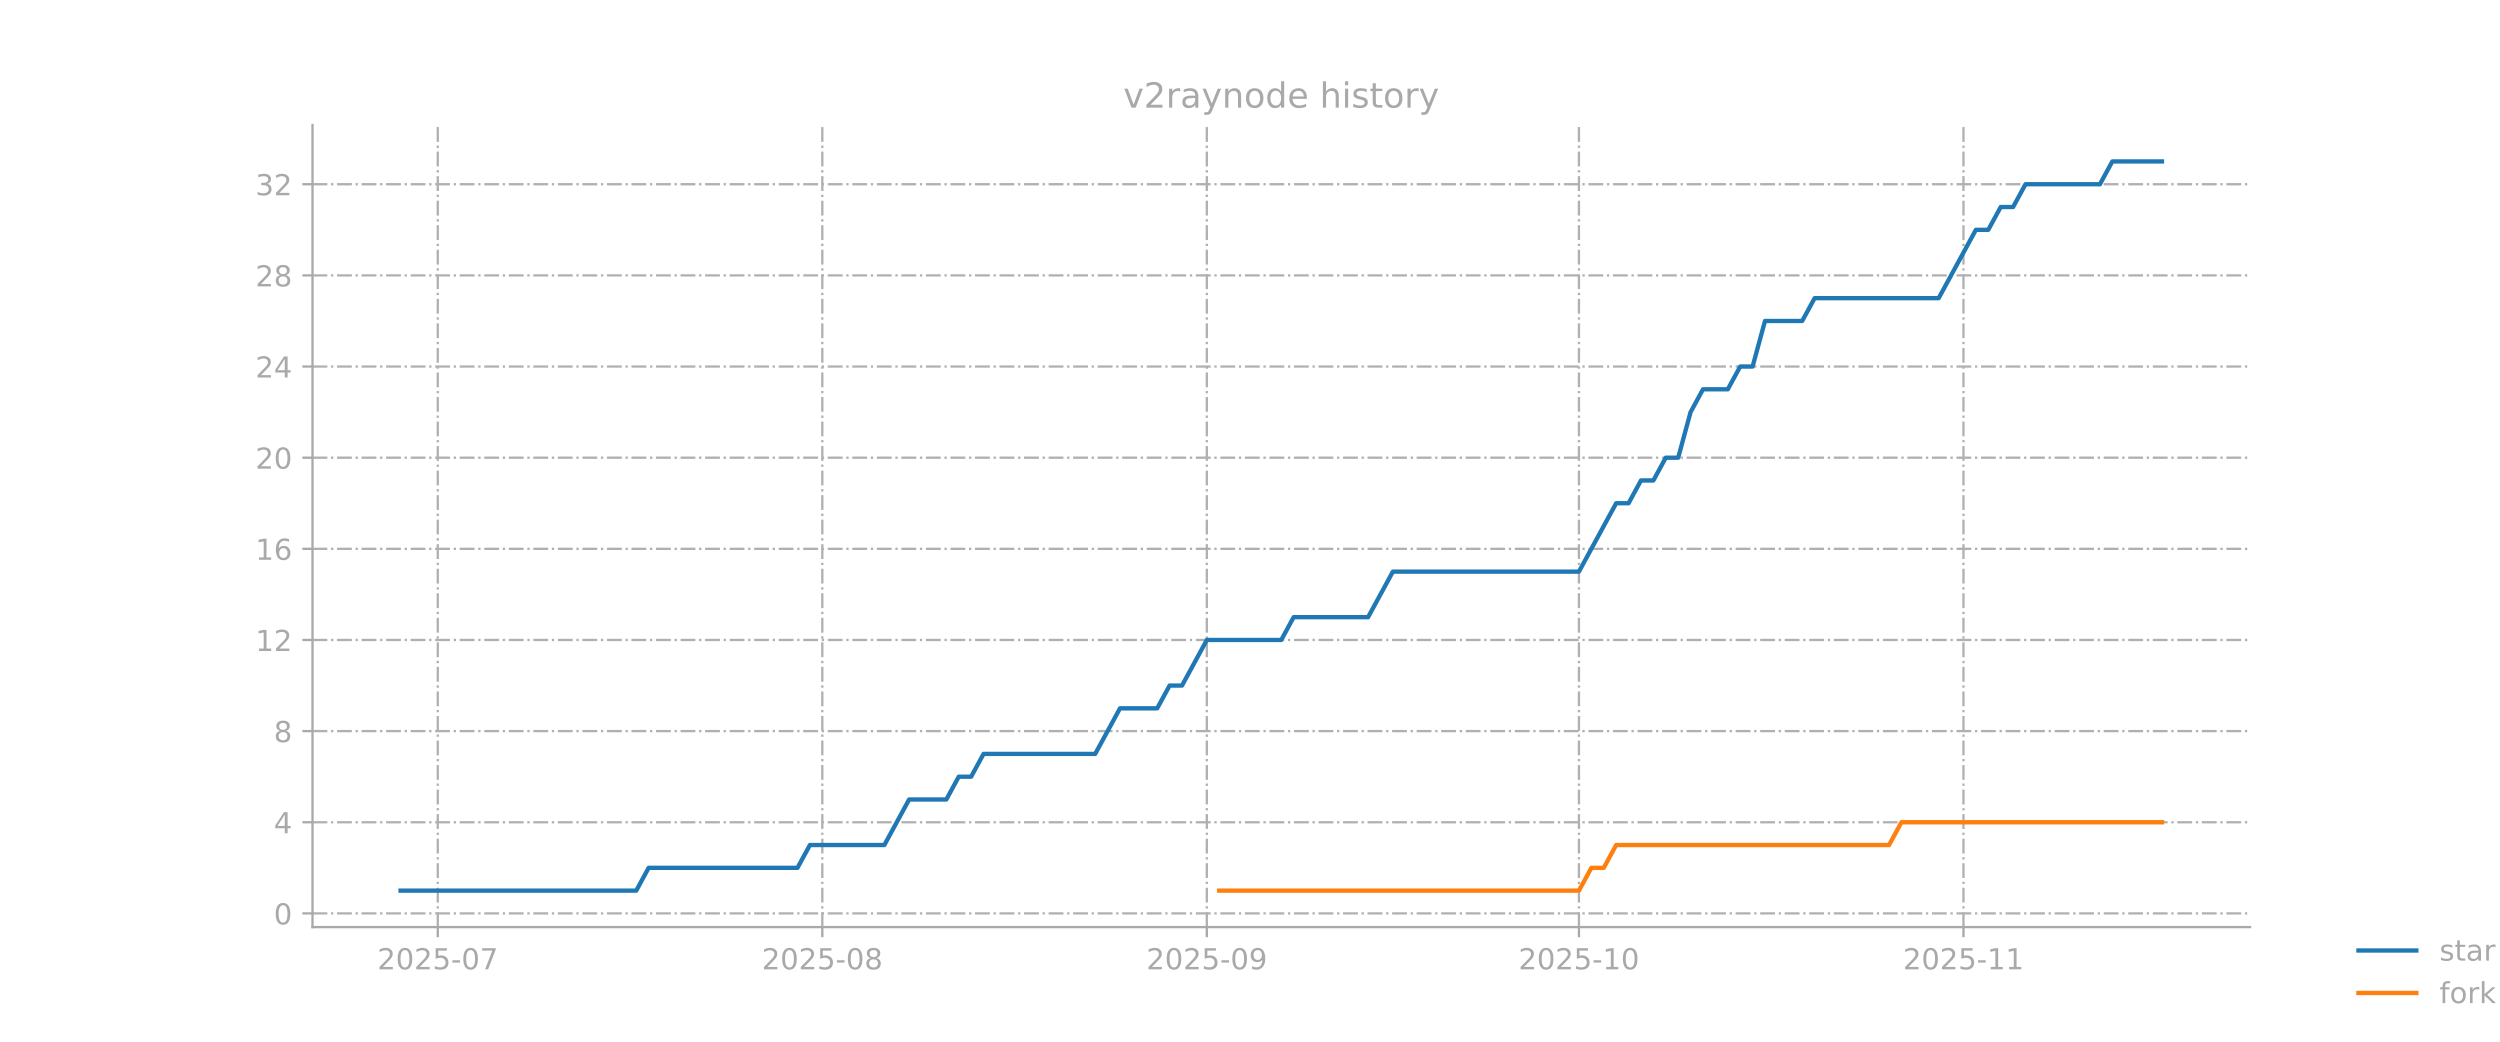
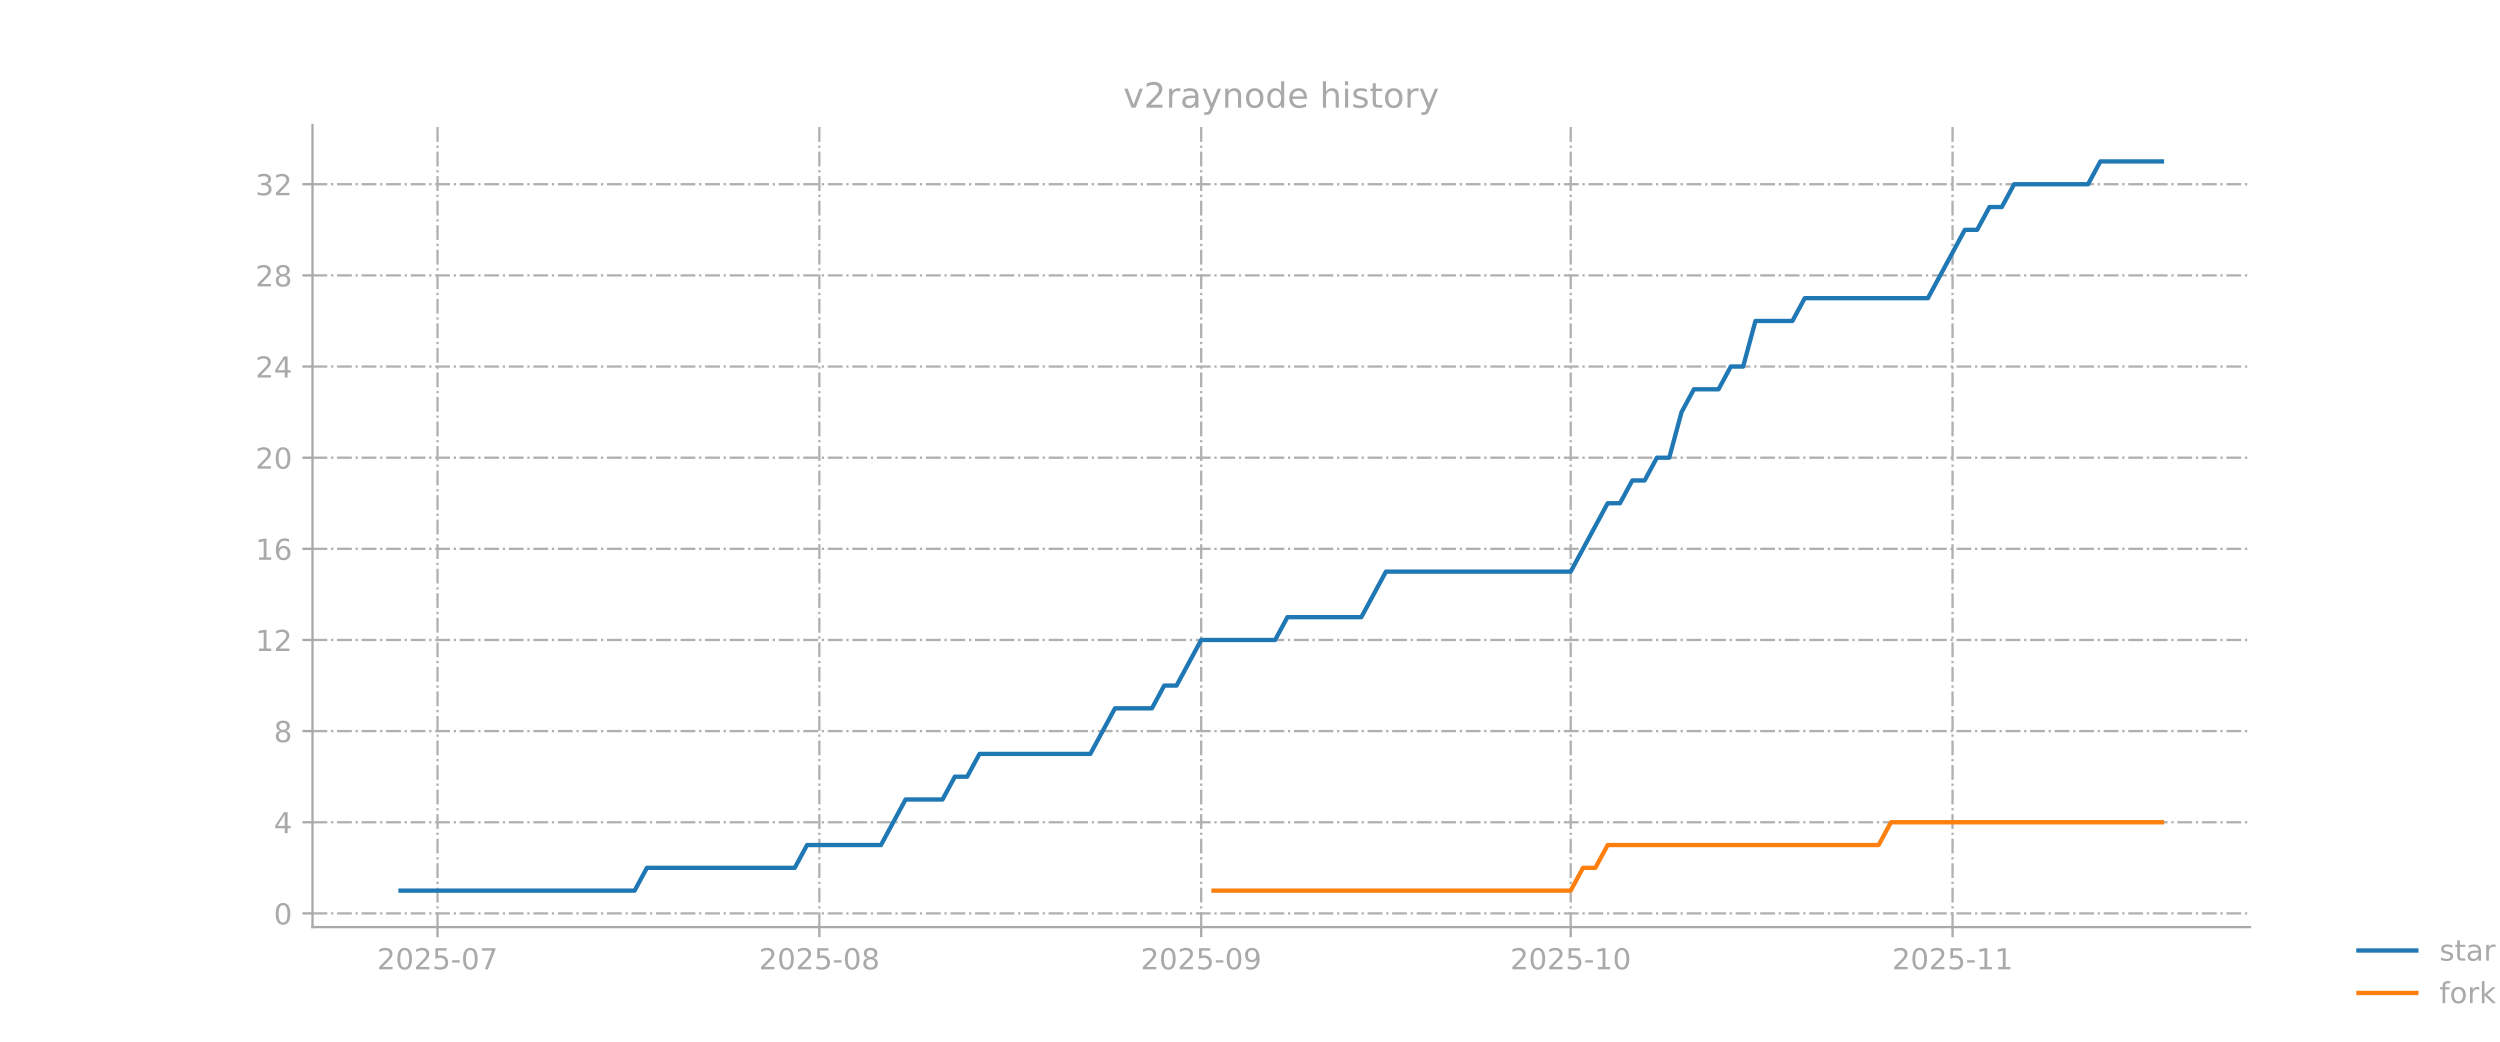
<svg xmlns="http://www.w3.org/2000/svg" xmlns:xlink="http://www.w3.org/1999/xlink" width="864pt" height="360pt" viewBox="0 0 864 360" version="1.1">
  <defs>
    <style type="text/css">*{stroke-linejoin: round; stroke-linecap: butt}</style>
  </defs>
  <g id="figure_1">
    <g id="patch_1">
      <path d="M 0 360  L 864 360  L 864 0  L 0 0  L 0 360  z " style="fill: none; opacity: 0" />
    </g>
    <g id="axes_1">
      <g id="patch_2">
        <path d="M 108 320.4  L 777.6 320.4  L 777.6 43.2  L 108 43.2  L 108 320.4  z " style="fill: none; opacity: 0" />
      </g>
      <g id="matplotlib.axis_1">
        <g id="xtick_1">
          <g id="line2d_1">
-             <path d="M 151.297 320.4  L 151.297 43.2  " clip-path="url(#p751d90107a)" style="fill: none; stroke-dasharray: 5.12,1.28,0.8,1.28; stroke-dashoffset: 0; stroke: #b0b0b0; stroke-width: 0.8" />
+             <path d="M 151.207 320.4  L 151.207 43.2  " clip-path="url(#p73f942cedb)" style="fill: none; stroke-dasharray: 5.12,1.28,0.8,1.28; stroke-dashoffset: 0; stroke: #b0b0b0; stroke-width: 0.8" />
          </g>
          <g id="line2d_2">
            <defs>
-               <path id="m2006e07207" d="M 0 0  L 0 3.5  " style="stroke: #a9a9a9; stroke-width: 0.8" />
+               <path id="m7dfffe2fe9" d="M 0 0  L 0 3.5  " style="stroke: #a9a9a9; stroke-width: 0.8" />
            </defs>
            <g>
-               <use xlink:href="#m2006e07207" x="151.297" y="320.4" style="fill: #a9a9a9; stroke: #a9a9a9; stroke-width: 0.8" />
+               <use xlink:href="#m7dfffe2fe9" x="151.207" y="320.4" style="fill: #a9a9a9; stroke: #a9a9a9; stroke-width: 0.8" />
            </g>
          </g>
          <g id="text_1">
-             <g style="fill: #a9a9a9" transform="translate(130.4054 334.9984) scale(0.1 -0.1)">
+             <g style="fill: #a9a9a9" transform="translate(130.3155 334.9984) scale(0.1 -0.1)">
              <defs>
                <path id="DejaVuSans-32" d="M 1228 531  L 3431 531  L 3431 0  L 469 0  L 469 531  Q 828 903 1448 1529  Q 2069 2156 2228 2338  Q 2531 2678 2651 2914  Q 2772 3150 2772 3378  Q 2772 3750 2511 3984  Q 2250 4219 1831 4219  Q 1534 4219 1204 4116  Q 875 4013 500 3803  L 500 4441  Q 881 4594 1212 4672  Q 1544 4750 1819 4750  Q 2544 4750 2975 4387  Q 3406 4025 3406 3419  Q 3406 3131 3298 2873  Q 3191 2616 2906 2266  Q 2828 2175 2409 1742  Q 1991 1309 1228 531  z " transform="scale(0.015625)" />
                <path id="DejaVuSans-30" d="M 2034 4250  Q 1547 4250 1301 3770  Q 1056 3291 1056 2328  Q 1056 1369 1301 889  Q 1547 409 2034 409  Q 2525 409 2770 889  Q 3016 1369 3016 2328  Q 3016 3291 2770 3770  Q 2525 4250 2034 4250  z M 2034 4750  Q 2819 4750 3233 4129  Q 3647 3509 3647 2328  Q 3647 1150 3233 529  Q 2819 -91 2034 -91  Q 1250 -91 836 529  Q 422 1150 422 2328  Q 422 3509 836 4129  Q 1250 4750 2034 4750  z " transform="scale(0.015625)" />
                <path id="DejaVuSans-35" d="M 691 4666  L 3169 4666  L 3169 4134  L 1269 4134  L 1269 2991  Q 1406 3038 1543 3061  Q 1681 3084 1819 3084  Q 2600 3084 3056 2656  Q 3513 2228 3513 1497  Q 3513 744 3044 326  Q 2575 -91 1722 -91  Q 1428 -91 1123 -41  Q 819 9 494 109  L 494 744  Q 775 591 1075 516  Q 1375 441 1709 441  Q 2250 441 2565 725  Q 2881 1009 2881 1497  Q 2881 1984 2565 2268  Q 2250 2553 1709 2553  Q 1456 2553 1204 2497  Q 953 2441 691 2322  L 691 4666  z " transform="scale(0.015625)" />
                <path id="DejaVuSans-2d" d="M 313 2009  L 1997 2009  L 1997 1497  L 313 1497  L 313 2009  z " transform="scale(0.015625)" />
                <path id="DejaVuSans-37" d="M 525 4666  L 3525 4666  L 3525 4397  L 1831 0  L 1172 0  L 2766 4134  L 525 4134  L 525 4666  z " transform="scale(0.015625)" />
              </defs>
              <use xlink:href="#DejaVuSans-32" />
              <use xlink:href="#DejaVuSans-30" transform="translate(63.62305 0)" />
              <use xlink:href="#DejaVuSans-32" transform="translate(127.2461 0)" />
              <use xlink:href="#DejaVuSans-35" transform="translate(190.8691 0)" />
              <use xlink:href="#DejaVuSans-2d" transform="translate(254.4922 0)" />
              <use xlink:href="#DejaVuSans-30" transform="translate(290.5762 0)" />
              <use xlink:href="#DejaVuSans-37" transform="translate(354.1992 0)" />
            </g>
          </g>
        </g>
        <g id="xtick_2">
          <g id="line2d_3">
-             <path d="M 284.188 320.4  L 284.188 43.2  " clip-path="url(#p751d90107a)" style="fill: none; stroke-dasharray: 5.12,1.28,0.8,1.28; stroke-dashoffset: 0; stroke: #b0b0b0; stroke-width: 0.8" />
+             <path d="M 283.169 320.4  L 283.169 43.2  " clip-path="url(#p73f942cedb)" style="fill: none; stroke-dasharray: 5.12,1.28,0.8,1.28; stroke-dashoffset: 0; stroke: #b0b0b0; stroke-width: 0.8" />
          </g>
          <g id="line2d_4">
            <g>
-               <use xlink:href="#m2006e07207" x="284.188" y="320.4" style="fill: #a9a9a9; stroke: #a9a9a9; stroke-width: 0.8" />
+               <use xlink:href="#m7dfffe2fe9" x="283.169" y="320.4" style="fill: #a9a9a9; stroke: #a9a9a9; stroke-width: 0.8" />
            </g>
          </g>
          <g id="text_2">
-             <g style="fill: #a9a9a9" transform="translate(263.2966 334.9984) scale(0.1 -0.1)">
+             <g style="fill: #a9a9a9" transform="translate(262.2773 334.9984) scale(0.1 -0.1)">
              <defs>
                <path id="DejaVuSans-38" d="M 2034 2216  Q 1584 2216 1326 1975  Q 1069 1734 1069 1313  Q 1069 891 1326 650  Q 1584 409 2034 409  Q 2484 409 2743 651  Q 3003 894 3003 1313  Q 3003 1734 2745 1975  Q 2488 2216 2034 2216  z M 1403 2484  Q 997 2584 770 2862  Q 544 3141 544 3541  Q 544 4100 942 4425  Q 1341 4750 2034 4750  Q 2731 4750 3128 4425  Q 3525 4100 3525 3541  Q 3525 3141 3298 2862  Q 3072 2584 2669 2484  Q 3125 2378 3379 2068  Q 3634 1759 3634 1313  Q 3634 634 3220 271  Q 2806 -91 2034 -91  Q 1263 -91 848 271  Q 434 634 434 1313  Q 434 1759 690 2068  Q 947 2378 1403 2484  z M 1172 3481  Q 1172 3119 1398 2916  Q 1625 2713 2034 2713  Q 2441 2713 2670 2916  Q 2900 3119 2900 3481  Q 2900 3844 2670 4047  Q 2441 4250 2034 4250  Q 1625 4250 1398 4047  Q 1172 3844 1172 3481  z " transform="scale(0.015625)" />
              </defs>
              <use xlink:href="#DejaVuSans-32" />
              <use xlink:href="#DejaVuSans-30" transform="translate(63.62305 0)" />
              <use xlink:href="#DejaVuSans-32" transform="translate(127.2461 0)" />
              <use xlink:href="#DejaVuSans-35" transform="translate(190.8691 0)" />
              <use xlink:href="#DejaVuSans-2d" transform="translate(254.4922 0)" />
              <use xlink:href="#DejaVuSans-30" transform="translate(290.5762 0)" />
              <use xlink:href="#DejaVuSans-38" transform="translate(354.1992 0)" />
            </g>
          </g>
        </g>
        <g id="xtick_3">
          <g id="line2d_5">
-             <path d="M 417.079 320.4  L 417.079 43.2  " clip-path="url(#p751d90107a)" style="fill: none; stroke-dasharray: 5.12,1.28,0.8,1.28; stroke-dashoffset: 0; stroke: #b0b0b0; stroke-width: 0.8" />
+             <path d="M 415.131 320.4  L 415.131 43.2  " clip-path="url(#p73f942cedb)" style="fill: none; stroke-dasharray: 5.12,1.28,0.8,1.28; stroke-dashoffset: 0; stroke: #b0b0b0; stroke-width: 0.8" />
          </g>
          <g id="line2d_6">
            <g>
-               <use xlink:href="#m2006e07207" x="417.079" y="320.4" style="fill: #a9a9a9; stroke: #a9a9a9; stroke-width: 0.8" />
+               <use xlink:href="#m7dfffe2fe9" x="415.131" y="320.4" style="fill: #a9a9a9; stroke: #a9a9a9; stroke-width: 0.8" />
            </g>
          </g>
          <g id="text_3">
-             <g style="fill: #a9a9a9" transform="translate(396.1877 334.9984) scale(0.1 -0.1)">
+             <g style="fill: #a9a9a9" transform="translate(394.2392 334.9984) scale(0.1 -0.1)">
              <defs>
                <path id="DejaVuSans-39" d="M 703 97  L 703 672  Q 941 559 1184 500  Q 1428 441 1663 441  Q 2288 441 2617 861  Q 2947 1281 2994 2138  Q 2813 1869 2534 1725  Q 2256 1581 1919 1581  Q 1219 1581 811 2004  Q 403 2428 403 3163  Q 403 3881 828 4315  Q 1253 4750 1959 4750  Q 2769 4750 3195 4129  Q 3622 3509 3622 2328  Q 3622 1225 3098 567  Q 2575 -91 1691 -91  Q 1453 -91 1209 -44  Q 966 3 703 97  z M 1959 2075  Q 2384 2075 2632 2365  Q 2881 2656 2881 3163  Q 2881 3666 2632 3958  Q 2384 4250 1959 4250  Q 1534 4250 1286 3958  Q 1038 3666 1038 3163  Q 1038 2656 1286 2365  Q 1534 2075 1959 2075  z " transform="scale(0.015625)" />
              </defs>
              <use xlink:href="#DejaVuSans-32" />
              <use xlink:href="#DejaVuSans-30" transform="translate(63.62305 0)" />
              <use xlink:href="#DejaVuSans-32" transform="translate(127.2461 0)" />
              <use xlink:href="#DejaVuSans-35" transform="translate(190.8691 0)" />
              <use xlink:href="#DejaVuSans-2d" transform="translate(254.4922 0)" />
              <use xlink:href="#DejaVuSans-30" transform="translate(290.5762 0)" />
              <use xlink:href="#DejaVuSans-39" transform="translate(354.1992 0)" />
            </g>
          </g>
        </g>
        <g id="xtick_4">
          <g id="line2d_7">
-             <path d="M 545.683 320.4  L 545.683 43.2  " clip-path="url(#p751d90107a)" style="fill: none; stroke-dasharray: 5.12,1.28,0.8,1.28; stroke-dashoffset: 0; stroke: #b0b0b0; stroke-width: 0.8" />
+             <path d="M 542.836 320.4  L 542.836 43.2  " clip-path="url(#p73f942cedb)" style="fill: none; stroke-dasharray: 5.12,1.28,0.8,1.28; stroke-dashoffset: 0; stroke: #b0b0b0; stroke-width: 0.8" />
          </g>
          <g id="line2d_8">
            <g>
-               <use xlink:href="#m2006e07207" x="545.683" y="320.4" style="fill: #a9a9a9; stroke: #a9a9a9; stroke-width: 0.8" />
+               <use xlink:href="#m7dfffe2fe9" x="542.836" y="320.4" style="fill: #a9a9a9; stroke: #a9a9a9; stroke-width: 0.8" />
            </g>
          </g>
          <g id="text_4">
-             <g style="fill: #a9a9a9" transform="translate(524.7921 334.9984) scale(0.1 -0.1)">
+             <g style="fill: #a9a9a9" transform="translate(521.9442 334.9984) scale(0.1 -0.1)">
              <defs>
                <path id="DejaVuSans-31" d="M 794 531  L 1825 531  L 1825 4091  L 703 3866  L 703 4441  L 1819 4666  L 2450 4666  L 2450 531  L 3481 531  L 3481 0  L 794 0  L 794 531  z " transform="scale(0.015625)" />
              </defs>
              <use xlink:href="#DejaVuSans-32" />
              <use xlink:href="#DejaVuSans-30" transform="translate(63.62305 0)" />
              <use xlink:href="#DejaVuSans-32" transform="translate(127.2461 0)" />
              <use xlink:href="#DejaVuSans-35" transform="translate(190.8691 0)" />
              <use xlink:href="#DejaVuSans-2d" transform="translate(254.4922 0)" />
              <use xlink:href="#DejaVuSans-31" transform="translate(290.5762 0)" />
              <use xlink:href="#DejaVuSans-30" transform="translate(354.1992 0)" />
            </g>
          </g>
        </g>
        <g id="xtick_5">
          <g id="line2d_9">
-             <path d="M 678.575 320.4  L 678.575 43.2  " clip-path="url(#p751d90107a)" style="fill: none; stroke-dasharray: 5.12,1.28,0.8,1.28; stroke-dashoffset: 0; stroke: #b0b0b0; stroke-width: 0.8" />
+             <path d="M 674.797 320.4  L 674.797 43.2  " clip-path="url(#p73f942cedb)" style="fill: none; stroke-dasharray: 5.12,1.28,0.8,1.28; stroke-dashoffset: 0; stroke: #b0b0b0; stroke-width: 0.8" />
          </g>
          <g id="line2d_10">
            <g>
-               <use xlink:href="#m2006e07207" x="678.575" y="320.4" style="fill: #a9a9a9; stroke: #a9a9a9; stroke-width: 0.8" />
+               <use xlink:href="#m7dfffe2fe9" x="674.797" y="320.4" style="fill: #a9a9a9; stroke: #a9a9a9; stroke-width: 0.8" />
            </g>
          </g>
          <g id="text_5">
-             <g style="fill: #a9a9a9" transform="translate(657.6832 334.9984) scale(0.1 -0.1)">
+             <g style="fill: #a9a9a9" transform="translate(653.9061 334.9984) scale(0.1 -0.1)">
              <use xlink:href="#DejaVuSans-32" />
              <use xlink:href="#DejaVuSans-30" transform="translate(63.62305 0)" />
              <use xlink:href="#DejaVuSans-32" transform="translate(127.2461 0)" />
              <use xlink:href="#DejaVuSans-35" transform="translate(190.8691 0)" />
              <use xlink:href="#DejaVuSans-2d" transform="translate(254.4922 0)" />
              <use xlink:href="#DejaVuSans-31" transform="translate(290.5762 0)" />
              <use xlink:href="#DejaVuSans-31" transform="translate(354.1992 0)" />
            </g>
          </g>
        </g>
      </g>
      <g id="matplotlib.axis_2">
        <g id="ytick_1">
          <g id="line2d_11">
-             <path d="M 108 315.675  L 777.6 315.675  " clip-path="url(#p751d90107a)" style="fill: none; stroke-dasharray: 5.12,1.28,0.8,1.28; stroke-dashoffset: 0; stroke: #b0b0b0; stroke-width: 0.8" />
+             <path d="M 108 315.675  L 777.6 315.675  " clip-path="url(#p73f942cedb)" style="fill: none; stroke-dasharray: 5.12,1.28,0.8,1.28; stroke-dashoffset: 0; stroke: #b0b0b0; stroke-width: 0.8" />
          </g>
          <g id="line2d_12">
            <defs>
-               <path id="m977d2eb3ca" d="M 0 0  L -3.5 0  " style="stroke: #a9a9a9; stroke-width: 0.8" />
+               <path id="mab969f7d53" d="M 0 0  L -3.5 0  " style="stroke: #a9a9a9; stroke-width: 0.8" />
            </defs>
            <g>
-               <use xlink:href="#m977d2eb3ca" x="108" y="315.675" style="fill: #a9a9a9; stroke: #a9a9a9; stroke-width: 0.8" />
+               <use xlink:href="#mab969f7d53" x="108" y="315.675" style="fill: #a9a9a9; stroke: #a9a9a9; stroke-width: 0.8" />
            </g>
          </g>
          <g id="text_6">
            <g style="fill: #a9a9a9" transform="translate(94.6375 319.4742) scale(0.1 -0.1)">
              <use xlink:href="#DejaVuSans-30" />
            </g>
          </g>
        </g>
        <g id="ytick_2">
          <g id="line2d_13">
-             <path d="M 108 284.175  L 777.6 284.175  " clip-path="url(#p751d90107a)" style="fill: none; stroke-dasharray: 5.12,1.28,0.8,1.28; stroke-dashoffset: 0; stroke: #b0b0b0; stroke-width: 0.8" />
+             <path d="M 108 284.175  L 777.6 284.175  " clip-path="url(#p73f942cedb)" style="fill: none; stroke-dasharray: 5.12,1.28,0.8,1.28; stroke-dashoffset: 0; stroke: #b0b0b0; stroke-width: 0.8" />
          </g>
          <g id="line2d_14">
            <g>
-               <use xlink:href="#m977d2eb3ca" x="108" y="284.175" style="fill: #a9a9a9; stroke: #a9a9a9; stroke-width: 0.8" />
+               <use xlink:href="#mab969f7d53" x="108" y="284.175" style="fill: #a9a9a9; stroke: #a9a9a9; stroke-width: 0.8" />
            </g>
          </g>
          <g id="text_7">
            <g style="fill: #a9a9a9" transform="translate(94.6375 287.9742) scale(0.1 -0.1)">
              <defs>
                <path id="DejaVuSans-34" d="M 2419 4116  L 825 1625  L 2419 1625  L 2419 4116  z M 2253 4666  L 3047 4666  L 3047 1625  L 3713 1625  L 3713 1100  L 3047 1100  L 3047 0  L 2419 0  L 2419 1100  L 313 1100  L 313 1709  L 2253 4666  z " transform="scale(0.015625)" />
              </defs>
              <use xlink:href="#DejaVuSans-34" />
            </g>
          </g>
        </g>
        <g id="ytick_3">
          <g id="line2d_15">
-             <path d="M 108 252.675  L 777.6 252.675  " clip-path="url(#p751d90107a)" style="fill: none; stroke-dasharray: 5.12,1.28,0.8,1.28; stroke-dashoffset: 0; stroke: #b0b0b0; stroke-width: 0.8" />
+             <path d="M 108 252.675  L 777.6 252.675  " clip-path="url(#p73f942cedb)" style="fill: none; stroke-dasharray: 5.12,1.28,0.8,1.28; stroke-dashoffset: 0; stroke: #b0b0b0; stroke-width: 0.8" />
          </g>
          <g id="line2d_16">
            <g>
-               <use xlink:href="#m977d2eb3ca" x="108" y="252.675" style="fill: #a9a9a9; stroke: #a9a9a9; stroke-width: 0.8" />
+               <use xlink:href="#mab969f7d53" x="108" y="252.675" style="fill: #a9a9a9; stroke: #a9a9a9; stroke-width: 0.8" />
            </g>
          </g>
          <g id="text_8">
            <g style="fill: #a9a9a9" transform="translate(94.6375 256.4742) scale(0.1 -0.1)">
              <use xlink:href="#DejaVuSans-38" />
            </g>
          </g>
        </g>
        <g id="ytick_4">
          <g id="line2d_17">
-             <path d="M 108 221.175  L 777.6 221.175  " clip-path="url(#p751d90107a)" style="fill: none; stroke-dasharray: 5.12,1.28,0.8,1.28; stroke-dashoffset: 0; stroke: #b0b0b0; stroke-width: 0.8" />
+             <path d="M 108 221.175  L 777.6 221.175  " clip-path="url(#p73f942cedb)" style="fill: none; stroke-dasharray: 5.12,1.28,0.8,1.28; stroke-dashoffset: 0; stroke: #b0b0b0; stroke-width: 0.8" />
          </g>
          <g id="line2d_18">
            <g>
-               <use xlink:href="#m977d2eb3ca" x="108" y="221.175" style="fill: #a9a9a9; stroke: #a9a9a9; stroke-width: 0.8" />
+               <use xlink:href="#mab969f7d53" x="108" y="221.175" style="fill: #a9a9a9; stroke: #a9a9a9; stroke-width: 0.8" />
            </g>
          </g>
          <g id="text_9">
            <g style="fill: #a9a9a9" transform="translate(88.275 224.9742) scale(0.1 -0.1)">
              <use xlink:href="#DejaVuSans-31" />
              <use xlink:href="#DejaVuSans-32" transform="translate(63.62305 0)" />
            </g>
          </g>
        </g>
        <g id="ytick_5">
          <g id="line2d_19">
-             <path d="M 108 189.675  L 777.6 189.675  " clip-path="url(#p751d90107a)" style="fill: none; stroke-dasharray: 5.12,1.28,0.8,1.28; stroke-dashoffset: 0; stroke: #b0b0b0; stroke-width: 0.8" />
+             <path d="M 108 189.675  L 777.6 189.675  " clip-path="url(#p73f942cedb)" style="fill: none; stroke-dasharray: 5.12,1.28,0.8,1.28; stroke-dashoffset: 0; stroke: #b0b0b0; stroke-width: 0.8" />
          </g>
          <g id="line2d_20">
            <g>
-               <use xlink:href="#m977d2eb3ca" x="108" y="189.675" style="fill: #a9a9a9; stroke: #a9a9a9; stroke-width: 0.8" />
+               <use xlink:href="#mab969f7d53" x="108" y="189.675" style="fill: #a9a9a9; stroke: #a9a9a9; stroke-width: 0.8" />
            </g>
          </g>
          <g id="text_10">
            <g style="fill: #a9a9a9" transform="translate(88.275 193.4742) scale(0.1 -0.1)">
              <defs>
                <path id="DejaVuSans-36" d="M 2113 2584  Q 1688 2584 1439 2293  Q 1191 2003 1191 1497  Q 1191 994 1439 701  Q 1688 409 2113 409  Q 2538 409 2786 701  Q 3034 994 3034 1497  Q 3034 2003 2786 2293  Q 2538 2584 2113 2584  z M 3366 4563  L 3366 3988  Q 3128 4100 2886 4159  Q 2644 4219 2406 4219  Q 1781 4219 1451 3797  Q 1122 3375 1075 2522  Q 1259 2794 1537 2939  Q 1816 3084 2150 3084  Q 2853 3084 3261 2657  Q 3669 2231 3669 1497  Q 3669 778 3244 343  Q 2819 -91 2113 -91  Q 1303 -91 875 529  Q 447 1150 447 2328  Q 447 3434 972 4092  Q 1497 4750 2381 4750  Q 2619 4750 2861 4703  Q 3103 4656 3366 4563  z " transform="scale(0.015625)" />
              </defs>
              <use xlink:href="#DejaVuSans-31" />
              <use xlink:href="#DejaVuSans-36" transform="translate(63.62305 0)" />
            </g>
          </g>
        </g>
        <g id="ytick_6">
          <g id="line2d_21">
-             <path d="M 108 158.175  L 777.6 158.175  " clip-path="url(#p751d90107a)" style="fill: none; stroke-dasharray: 5.12,1.28,0.8,1.28; stroke-dashoffset: 0; stroke: #b0b0b0; stroke-width: 0.8" />
+             <path d="M 108 158.175  L 777.6 158.175  " clip-path="url(#p73f942cedb)" style="fill: none; stroke-dasharray: 5.12,1.28,0.8,1.28; stroke-dashoffset: 0; stroke: #b0b0b0; stroke-width: 0.8" />
          </g>
          <g id="line2d_22">
            <g>
-               <use xlink:href="#m977d2eb3ca" x="108" y="158.175" style="fill: #a9a9a9; stroke: #a9a9a9; stroke-width: 0.8" />
+               <use xlink:href="#mab969f7d53" x="108" y="158.175" style="fill: #a9a9a9; stroke: #a9a9a9; stroke-width: 0.8" />
            </g>
          </g>
          <g id="text_11">
            <g style="fill: #a9a9a9" transform="translate(88.275 161.9742) scale(0.1 -0.1)">
              <use xlink:href="#DejaVuSans-32" />
              <use xlink:href="#DejaVuSans-30" transform="translate(63.62305 0)" />
            </g>
          </g>
        </g>
        <g id="ytick_7">
          <g id="line2d_23">
-             <path d="M 108 126.675  L 777.6 126.675  " clip-path="url(#p751d90107a)" style="fill: none; stroke-dasharray: 5.12,1.28,0.8,1.28; stroke-dashoffset: 0; stroke: #b0b0b0; stroke-width: 0.8" />
+             <path d="M 108 126.675  L 777.6 126.675  " clip-path="url(#p73f942cedb)" style="fill: none; stroke-dasharray: 5.12,1.28,0.8,1.28; stroke-dashoffset: 0; stroke: #b0b0b0; stroke-width: 0.8" />
          </g>
          <g id="line2d_24">
            <g>
-               <use xlink:href="#m977d2eb3ca" x="108" y="126.675" style="fill: #a9a9a9; stroke: #a9a9a9; stroke-width: 0.8" />
+               <use xlink:href="#mab969f7d53" x="108" y="126.675" style="fill: #a9a9a9; stroke: #a9a9a9; stroke-width: 0.8" />
            </g>
          </g>
          <g id="text_12">
            <g style="fill: #a9a9a9" transform="translate(88.275 130.4742) scale(0.1 -0.1)">
              <use xlink:href="#DejaVuSans-32" />
              <use xlink:href="#DejaVuSans-34" transform="translate(63.62305 0)" />
            </g>
          </g>
        </g>
        <g id="ytick_8">
          <g id="line2d_25">
-             <path d="M 108 95.175  L 777.6 95.175  " clip-path="url(#p751d90107a)" style="fill: none; stroke-dasharray: 5.12,1.28,0.8,1.28; stroke-dashoffset: 0; stroke: #b0b0b0; stroke-width: 0.8" />
+             <path d="M 108 95.175  L 777.6 95.175  " clip-path="url(#p73f942cedb)" style="fill: none; stroke-dasharray: 5.12,1.28,0.8,1.28; stroke-dashoffset: 0; stroke: #b0b0b0; stroke-width: 0.8" />
          </g>
          <g id="line2d_26">
            <g>
-               <use xlink:href="#m977d2eb3ca" x="108" y="95.175" style="fill: #a9a9a9; stroke: #a9a9a9; stroke-width: 0.8" />
+               <use xlink:href="#mab969f7d53" x="108" y="95.175" style="fill: #a9a9a9; stroke: #a9a9a9; stroke-width: 0.8" />
            </g>
          </g>
          <g id="text_13">
            <g style="fill: #a9a9a9" transform="translate(88.275 98.97422) scale(0.1 -0.1)">
              <use xlink:href="#DejaVuSans-32" />
              <use xlink:href="#DejaVuSans-38" transform="translate(63.62305 0)" />
            </g>
          </g>
        </g>
        <g id="ytick_9">
          <g id="line2d_27">
-             <path d="M 108 63.675  L 777.6 63.675  " clip-path="url(#p751d90107a)" style="fill: none; stroke-dasharray: 5.12,1.28,0.8,1.28; stroke-dashoffset: 0; stroke: #b0b0b0; stroke-width: 0.8" />
+             <path d="M 108 63.675  L 777.6 63.675  " clip-path="url(#p73f942cedb)" style="fill: none; stroke-dasharray: 5.12,1.28,0.8,1.28; stroke-dashoffset: 0; stroke: #b0b0b0; stroke-width: 0.8" />
          </g>
          <g id="line2d_28">
            <g>
-               <use xlink:href="#m977d2eb3ca" x="108" y="63.675" style="fill: #a9a9a9; stroke: #a9a9a9; stroke-width: 0.8" />
+               <use xlink:href="#mab969f7d53" x="108" y="63.675" style="fill: #a9a9a9; stroke: #a9a9a9; stroke-width: 0.8" />
            </g>
          </g>
          <g id="text_14">
            <g style="fill: #a9a9a9" transform="translate(88.275 67.47422) scale(0.1 -0.1)">
              <defs>
                <path id="DejaVuSans-33" d="M 2597 2516  Q 3050 2419 3304 2112  Q 3559 1806 3559 1356  Q 3559 666 3084 287  Q 2609 -91 1734 -91  Q 1441 -91 1130 -33  Q 819 25 488 141  L 488 750  Q 750 597 1062 519  Q 1375 441 1716 441  Q 2309 441 2620 675  Q 2931 909 2931 1356  Q 2931 1769 2642 2001  Q 2353 2234 1838 2234  L 1294 2234  L 1294 2753  L 1863 2753  Q 2328 2753 2575 2939  Q 2822 3125 2822 3475  Q 2822 3834 2567 4026  Q 2313 4219 1838 4219  Q 1578 4219 1281 4162  Q 984 4106 628 3988  L 628 4550  Q 988 4650 1302 4700  Q 1616 4750 1894 4750  Q 2613 4750 3031 4423  Q 3450 4097 3450 3541  Q 3450 3153 3228 2886  Q 3006 2619 2597 2516  z " transform="scale(0.015625)" />
              </defs>
              <use xlink:href="#DejaVuSans-33" />
              <use xlink:href="#DejaVuSans-32" transform="translate(63.62305 0)" />
            </g>
          </g>
        </g>
      </g>
      <g id="line2d_29">
-         <path d="M 138.436 307.8  L 219.886 307.8  L 224.173 299.925  L 275.614 299.925  L 279.901 292.05  L 305.622 292.05  L 314.196 276.3  L 327.056 276.3  L 331.343 268.425  L 335.63 268.425  L 339.917 260.55  L 378.498 260.55  L 387.071 244.8  L 399.932 244.8  L 404.219 236.925  L 408.506 236.925  L 417.079 221.175  L 442.8 221.175  L 447.087 213.3  L 472.808 213.3  L 481.381 197.55  L 545.683 197.55  L 558.544 173.925  L 562.831 173.925  L 567.118 166.05  L 571.404 166.05  L 575.691 158.175  L 579.978 158.175  L 584.265 142.425  L 588.552 134.55  L 597.125 134.55  L 601.412 126.675  L 605.699 126.675  L 609.986 110.925  L 622.846 110.925  L 627.133 103.05  L 670.001 103.05  L 682.861 79.425  L 687.148 79.425  L 691.435 71.55  L 695.722 71.55  L 700.009 63.675  L 725.73 63.675  L 730.016 55.8  L 747.164 55.8  L 747.164 55.8  " clip-path="url(#p751d90107a)" style="fill: none; stroke: #1f77b4; stroke-width: 1.5; stroke-linecap: square" />
+         <path d="M 138.436 307.8  L 219.316 307.8  L 223.573 299.925  L 274.655 299.925  L 278.912 292.05  L 304.453 292.05  L 312.967 276.3  L 325.737 276.3  L 329.994 268.425  L 334.251 268.425  L 338.508 260.55  L 376.819 260.55  L 385.333 244.8  L 398.103 244.8  L 402.36 236.925  L 406.617 236.925  L 415.131 221.175  L 440.672 221.175  L 444.928 213.3  L 470.469 213.3  L 478.983 197.55  L 542.836 197.55  L 555.606 173.925  L 559.863 173.925  L 564.12 166.05  L 568.377 166.05  L 572.633 158.175  L 576.89 158.175  L 581.147 142.425  L 585.404 134.55  L 593.918 134.55  L 598.174 126.675  L 602.431 126.675  L 606.688 110.925  L 619.459 110.925  L 623.715 103.05  L 666.284 103.05  L 679.054 79.425  L 683.311 79.425  L 687.568 71.55  L 691.825 71.55  L 696.082 63.675  L 721.623 63.675  L 725.879 55.8  L 747.164 55.8  L 747.164 55.8  " clip-path="url(#p73f942cedb)" style="fill: none; stroke: #1f77b4; stroke-width: 1.5; stroke-linecap: square" />
      </g>
      <g id="line2d_30">
-         <path d="M 421.366 307.8  L 425.653 307.8  L 429.94 307.8  L 434.226 307.8  L 438.513 307.8  L 442.8 307.8  L 447.087 307.8  L 451.374 307.8  L 455.66 307.8  L 459.947 307.8  L 464.234 307.8  L 468.521 307.8  L 472.808 307.8  L 477.094 307.8  L 481.381 307.8  L 485.668 307.8  L 489.955 307.8  L 494.242 307.8  L 498.529 307.8  L 502.815 307.8  L 507.102 307.8  L 511.389 307.8  L 515.676 307.8  L 519.963 307.8  L 524.249 307.8  L 528.536 307.8  L 532.823 307.8  L 537.11 307.8  L 541.397 307.8  L 545.683 307.8  L 549.97 299.925  L 554.257 299.925  L 558.544 292.05  L 562.831 292.05  L 567.118 292.05  L 571.404 292.05  L 575.691 292.05  L 579.978 292.05  L 584.265 292.05  L 588.552 292.05  L 592.838 292.05  L 597.125 292.05  L 601.412 292.05  L 605.699 292.05  L 609.986 292.05  L 614.272 292.05  L 618.559 292.05  L 622.846 292.05  L 627.133 292.05  L 631.42 292.05  L 635.707 292.05  L 639.993 292.05  L 644.28 292.05  L 648.567 292.05  L 652.854 292.05  L 657.141 284.175  L 661.427 284.175  L 665.714 284.175  L 670.001 284.175  L 674.288 284.175  L 678.575 284.175  L 682.861 284.175  L 687.148 284.175  L 691.435 284.175  L 695.722 284.175  L 700.009 284.175  L 704.296 284.175  L 708.582 284.175  L 712.869 284.175  L 717.156 284.175  L 721.443 284.175  L 725.73 284.175  L 730.016 284.175  L 734.303 284.175  L 738.59 284.175  L 742.877 284.175  L 747.164 284.175  " clip-path="url(#p751d90107a)" style="fill: none; stroke: #ff7f0e; stroke-width: 1.5; stroke-linecap: square" />
+         <path d="M 419.387 307.8  L 423.644 307.8  L 427.901 307.8  L 432.158 307.8  L 436.415 307.8  L 440.672 307.8  L 444.928 307.8  L 449.185 307.8  L 453.442 307.8  L 457.699 307.8  L 461.956 307.8  L 466.213 307.8  L 470.469 307.8  L 474.726 307.8  L 478.983 307.8  L 483.24 307.8  L 487.497 307.8  L 491.754 307.8  L 496.01 307.8  L 500.267 307.8  L 504.524 307.8  L 508.781 307.8  L 513.038 307.8  L 517.295 307.8  L 521.551 307.8  L 525.808 307.8  L 530.065 307.8  L 534.322 307.8  L 538.579 307.8  L 542.836 307.8  L 547.092 299.925  L 551.349 299.925  L 555.606 292.05  L 559.863 292.05  L 564.12 292.05  L 568.377 292.05  L 572.633 292.05  L 576.89 292.05  L 581.147 292.05  L 585.404 292.05  L 589.661 292.05  L 593.918 292.05  L 598.174 292.05  L 602.431 292.05  L 606.688 292.05  L 610.945 292.05  L 615.202 292.05  L 619.459 292.05  L 623.715 292.05  L 627.972 292.05  L 632.229 292.05  L 636.486 292.05  L 640.743 292.05  L 645 292.05  L 649.256 292.05  L 653.513 284.175  L 657.77 284.175  L 662.027 284.175  L 666.284 284.175  L 670.541 284.175  L 674.797 284.175  L 679.054 284.175  L 683.311 284.175  L 687.568 284.175  L 691.825 284.175  L 696.082 284.175  L 700.338 284.175  L 704.595 284.175  L 708.852 284.175  L 713.109 284.175  L 717.366 284.175  L 721.623 284.175  L 725.879 284.175  L 730.136 284.175  L 734.393 284.175  L 738.65 284.175  L 742.907 284.175  L 747.164 284.175  " clip-path="url(#p73f942cedb)" style="fill: none; stroke: #ff7f0e; stroke-width: 1.5; stroke-linecap: square" />
      </g>
      <g id="patch_3">
        <path d="M 108 320.4  L 108 43.2  " style="fill: none; stroke: #a9a9a9; stroke-width: 0.8; stroke-linejoin: miter; stroke-linecap: square" />
      </g>
      <g id="patch_4">
        <path d="M 777.6 320.4  L 777.6 43.2  " style="fill: none" />
      </g>
      <g id="patch_5">
        <path d="M 108 320.4  L 777.6 320.4  " style="fill: none; stroke: #a9a9a9; stroke-width: 0.8; stroke-linejoin: miter; stroke-linecap: square" />
      </g>
      <g id="patch_6">
        <path d="M 108 43.2  L 777.6 43.2  " style="fill: none" />
      </g>
      <g id="text_15">
        <g style="fill: #a9a9a9" transform="translate(388.2188 37.2) scale(0.12 -0.12)">
          <defs>
            <path id="DejaVuSans-76" d="M 191 3500  L 800 3500  L 1894 563  L 2988 3500  L 3597 3500  L 2284 0  L 1503 0  L 191 3500  z " transform="scale(0.015625)" />
            <path id="DejaVuSans-72" d="M 2631 2963  Q 2534 3019 2420 3045  Q 2306 3072 2169 3072  Q 1681 3072 1420 2755  Q 1159 2438 1159 1844  L 1159 0  L 581 0  L 581 3500  L 1159 3500  L 1159 2956  Q 1341 3275 1631 3429  Q 1922 3584 2338 3584  Q 2397 3584 2469 3576  Q 2541 3569 2628 3553  L 2631 2963  z " transform="scale(0.015625)" />
            <path id="DejaVuSans-61" d="M 2194 1759  Q 1497 1759 1228 1600  Q 959 1441 959 1056  Q 959 750 1161 570  Q 1363 391 1709 391  Q 2188 391 2477 730  Q 2766 1069 2766 1631  L 2766 1759  L 2194 1759  z M 3341 1997  L 3341 0  L 2766 0  L 2766 531  Q 2569 213 2275 61  Q 1981 -91 1556 -91  Q 1019 -91 701 211  Q 384 513 384 1019  Q 384 1609 779 1909  Q 1175 2209 1959 2209  L 2766 2209  L 2766 2266  Q 2766 2663 2505 2880  Q 2244 3097 1772 3097  Q 1472 3097 1187 3025  Q 903 2953 641 2809  L 641 3341  Q 956 3463 1253 3523  Q 1550 3584 1831 3584  Q 2591 3584 2966 3190  Q 3341 2797 3341 1997  z " transform="scale(0.015625)" />
            <path id="DejaVuSans-79" d="M 2059 -325  Q 1816 -950 1584 -1140  Q 1353 -1331 966 -1331  L 506 -1331  L 506 -850  L 844 -850  Q 1081 -850 1212 -737  Q 1344 -625 1503 -206  L 1606 56  L 191 3500  L 800 3500  L 1894 763  L 2988 3500  L 3597 3500  L 2059 -325  z " transform="scale(0.015625)" />
            <path id="DejaVuSans-6e" d="M 3513 2113  L 3513 0  L 2938 0  L 2938 2094  Q 2938 2591 2744 2837  Q 2550 3084 2163 3084  Q 1697 3084 1428 2787  Q 1159 2491 1159 1978  L 1159 0  L 581 0  L 581 3500  L 1159 3500  L 1159 2956  Q 1366 3272 1645 3428  Q 1925 3584 2291 3584  Q 2894 3584 3203 3211  Q 3513 2838 3513 2113  z " transform="scale(0.015625)" />
            <path id="DejaVuSans-6f" d="M 1959 3097  Q 1497 3097 1228 2736  Q 959 2375 959 1747  Q 959 1119 1226 758  Q 1494 397 1959 397  Q 2419 397 2687 759  Q 2956 1122 2956 1747  Q 2956 2369 2687 2733  Q 2419 3097 1959 3097  z M 1959 3584  Q 2709 3584 3137 3096  Q 3566 2609 3566 1747  Q 3566 888 3137 398  Q 2709 -91 1959 -91  Q 1206 -91 779 398  Q 353 888 353 1747  Q 353 2609 779 3096  Q 1206 3584 1959 3584  z " transform="scale(0.015625)" />
            <path id="DejaVuSans-64" d="M 2906 2969  L 2906 4863  L 3481 4863  L 3481 0  L 2906 0  L 2906 525  Q 2725 213 2448 61  Q 2172 -91 1784 -91  Q 1150 -91 751 415  Q 353 922 353 1747  Q 353 2572 751 3078  Q 1150 3584 1784 3584  Q 2172 3584 2448 3432  Q 2725 3281 2906 2969  z M 947 1747  Q 947 1113 1208 752  Q 1469 391 1925 391  Q 2381 391 2643 752  Q 2906 1113 2906 1747  Q 2906 2381 2643 2742  Q 2381 3103 1925 3103  Q 1469 3103 1208 2742  Q 947 2381 947 1747  z " transform="scale(0.015625)" />
            <path id="DejaVuSans-65" d="M 3597 1894  L 3597 1613  L 953 1613  Q 991 1019 1311 708  Q 1631 397 2203 397  Q 2534 397 2845 478  Q 3156 559 3463 722  L 3463 178  Q 3153 47 2828 -22  Q 2503 -91 2169 -91  Q 1331 -91 842 396  Q 353 884 353 1716  Q 353 2575 817 3079  Q 1281 3584 2069 3584  Q 2775 3584 3186 3129  Q 3597 2675 3597 1894  z M 3022 2063  Q 3016 2534 2758 2815  Q 2500 3097 2075 3097  Q 1594 3097 1305 2825  Q 1016 2553 972 2059  L 3022 2063  z " transform="scale(0.015625)" />
            <path id="DejaVuSans-20" transform="scale(0.015625)" />
            <path id="DejaVuSans-68" d="M 3513 2113  L 3513 0  L 2938 0  L 2938 2094  Q 2938 2591 2744 2837  Q 2550 3084 2163 3084  Q 1697 3084 1428 2787  Q 1159 2491 1159 1978  L 1159 0  L 581 0  L 581 4863  L 1159 4863  L 1159 2956  Q 1366 3272 1645 3428  Q 1925 3584 2291 3584  Q 2894 3584 3203 3211  Q 3513 2838 3513 2113  z " transform="scale(0.015625)" />
            <path id="DejaVuSans-69" d="M 603 3500  L 1178 3500  L 1178 0  L 603 0  L 603 3500  z M 603 4863  L 1178 4863  L 1178 4134  L 603 4134  L 603 4863  z " transform="scale(0.015625)" />
            <path id="DejaVuSans-73" d="M 2834 3397  L 2834 2853  Q 2591 2978 2328 3040  Q 2066 3103 1784 3103  Q 1356 3103 1142 2972  Q 928 2841 928 2578  Q 928 2378 1081 2264  Q 1234 2150 1697 2047  L 1894 2003  Q 2506 1872 2764 1633  Q 3022 1394 3022 966  Q 3022 478 2636 193  Q 2250 -91 1575 -91  Q 1294 -91 989 -36  Q 684 19 347 128  L 347 722  Q 666 556 975 473  Q 1284 391 1588 391  Q 1994 391 2212 530  Q 2431 669 2431 922  Q 2431 1156 2273 1281  Q 2116 1406 1581 1522  L 1381 1569  Q 847 1681 609 1914  Q 372 2147 372 2553  Q 372 3047 722 3315  Q 1072 3584 1716 3584  Q 2034 3584 2315 3537  Q 2597 3491 2834 3397  z " transform="scale(0.015625)" />
            <path id="DejaVuSans-74" d="M 1172 4494  L 1172 3500  L 2356 3500  L 2356 3053  L 1172 3053  L 1172 1153  Q 1172 725 1289 603  Q 1406 481 1766 481  L 2356 481  L 2356 0  L 1766 0  Q 1100 0 847 248  Q 594 497 594 1153  L 594 3053  L 172 3053  L 172 3500  L 594 3500  L 594 4494  L 1172 4494  z " transform="scale(0.015625)" />
          </defs>
          <use xlink:href="#DejaVuSans-76" />
          <use xlink:href="#DejaVuSans-32" transform="translate(59.17969 0)" />
          <use xlink:href="#DejaVuSans-72" transform="translate(122.8027 0)" />
          <use xlink:href="#DejaVuSans-61" transform="translate(163.916 0)" />
          <use xlink:href="#DejaVuSans-79" transform="translate(225.1953 0)" />
          <use xlink:href="#DejaVuSans-6e" transform="translate(284.375 0)" />
          <use xlink:href="#DejaVuSans-6f" transform="translate(347.7539 0)" />
          <use xlink:href="#DejaVuSans-64" transform="translate(408.9355 0)" />
          <use xlink:href="#DejaVuSans-65" transform="translate(472.4121 0)" />
          <use xlink:href="#DejaVuSans-20" transform="translate(533.9355 0)" />
          <use xlink:href="#DejaVuSans-68" transform="translate(565.7227 0)" />
          <use xlink:href="#DejaVuSans-69" transform="translate(629.1016 0)" />
          <use xlink:href="#DejaVuSans-73" transform="translate(656.8848 0)" />
          <use xlink:href="#DejaVuSans-74" transform="translate(708.9844 0)" />
          <use xlink:href="#DejaVuSans-6f" transform="translate(748.1934 0)" />
          <use xlink:href="#DejaVuSans-72" transform="translate(809.375 0)" />
          <use xlink:href="#DejaVuSans-79" transform="translate(850.4883 0)" />
        </g>
      </g>
      <g id="legend_1">
        <g id="line2d_31">
          <path d="M 815.08 328.498  L 825.08 328.498  L 835.08 328.498  " style="fill: none; stroke: #1f77b4; stroke-width: 1.5; stroke-linecap: square" />
        </g>
        <g id="text_16">
          <g style="fill: #a9a9a9" transform="translate(843.08 331.9984) scale(0.1 -0.1)">
            <use xlink:href="#DejaVuSans-73" />
            <use xlink:href="#DejaVuSans-74" transform="translate(52.09961 0)" />
            <use xlink:href="#DejaVuSans-61" transform="translate(91.30859 0)" />
            <use xlink:href="#DejaVuSans-72" transform="translate(152.5879 0)" />
          </g>
        </g>
        <g id="line2d_32">
          <path d="M 815.08 343.177  L 825.08 343.177  L 835.08 343.177  " style="fill: none; stroke: #ff7f0e; stroke-width: 1.5; stroke-linecap: square" />
        </g>
        <g id="text_17">
          <g style="fill: #a9a9a9" transform="translate(843.08 346.6766) scale(0.1 -0.1)">
            <defs>
              <path id="DejaVuSans-66" d="M 2375 4863  L 2375 4384  L 1825 4384  Q 1516 4384 1395 4259  Q 1275 4134 1275 3809  L 1275 3500  L 2222 3500  L 2222 3053  L 1275 3053  L 1275 0  L 697 0  L 697 3053  L 147 3053  L 147 3500  L 697 3500  L 697 3744  Q 697 4328 969 4595  Q 1241 4863 1831 4863  L 2375 4863  z " transform="scale(0.015625)" />
              <path id="DejaVuSans-6b" d="M 581 4863  L 1159 4863  L 1159 1991  L 2875 3500  L 3609 3500  L 1753 1863  L 3688 0  L 2938 0  L 1159 1709  L 1159 0  L 581 0  L 581 4863  z " transform="scale(0.015625)" />
            </defs>
            <use xlink:href="#DejaVuSans-66" />
            <use xlink:href="#DejaVuSans-6f" transform="translate(35.20508 0)" />
            <use xlink:href="#DejaVuSans-72" transform="translate(96.38672 0)" />
            <use xlink:href="#DejaVuSans-6b" transform="translate(137.5 0)" />
          </g>
        </g>
      </g>
    </g>
  </g>
  <defs>
-     <clipPath id="p751d90107a">
+     <clipPath id="p73f942cedb">
      <rect x="108" y="43.2" width="669.6" height="277.2" />
    </clipPath>
  </defs>
</svg>
